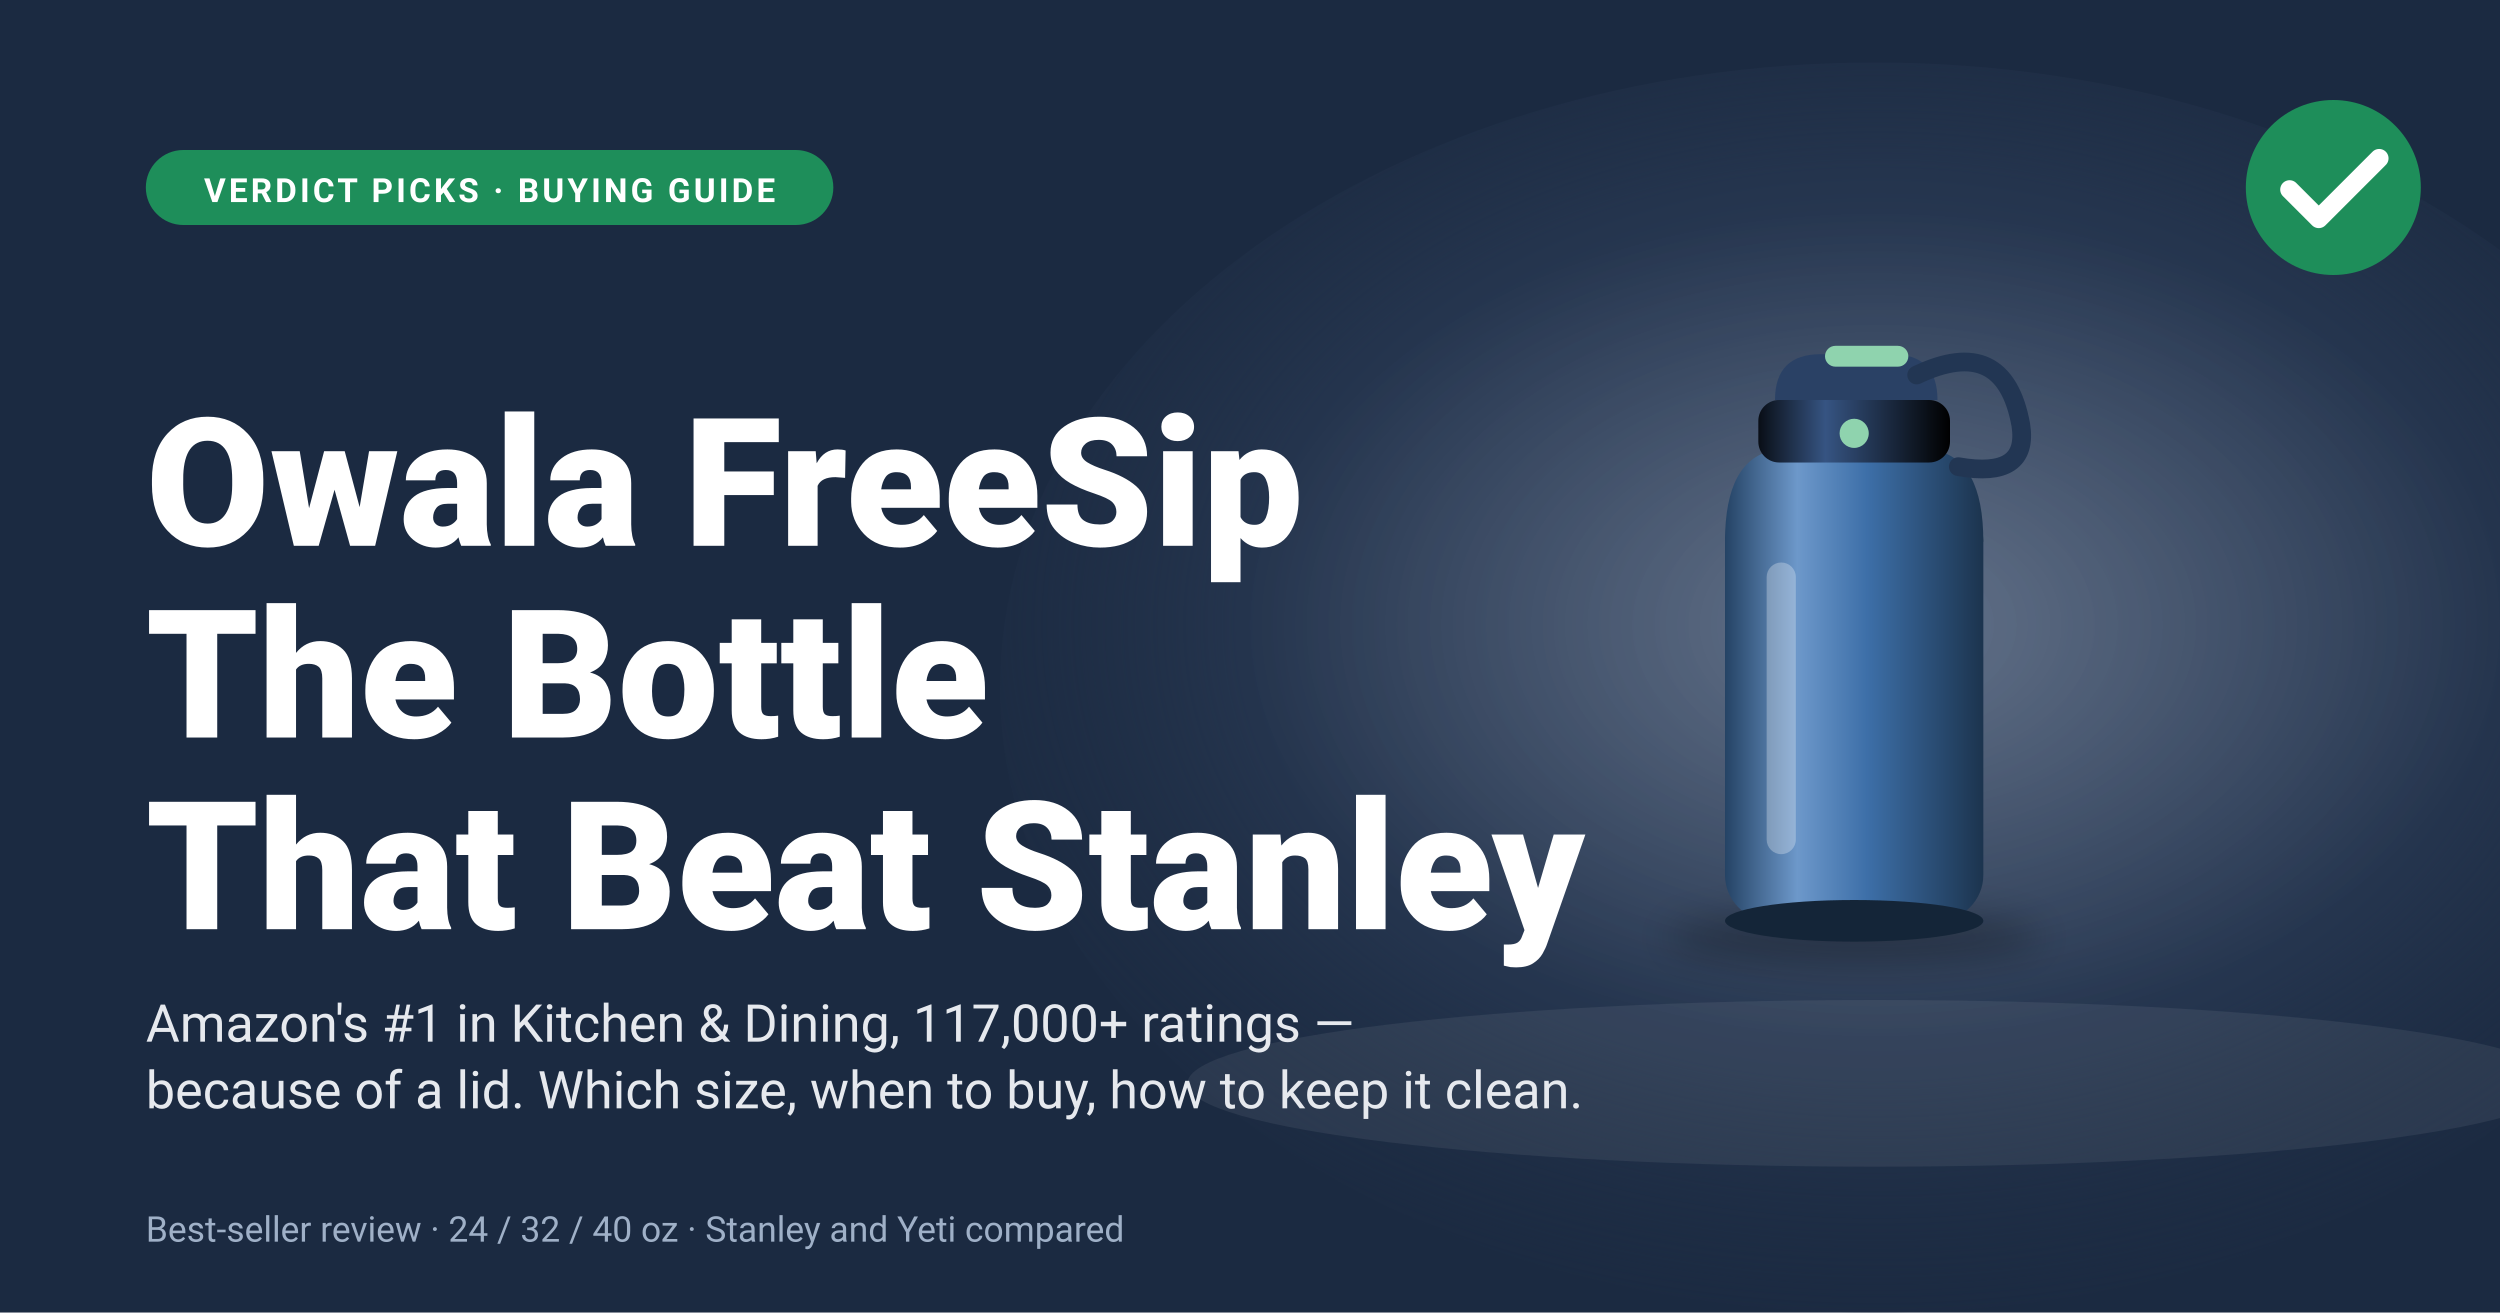
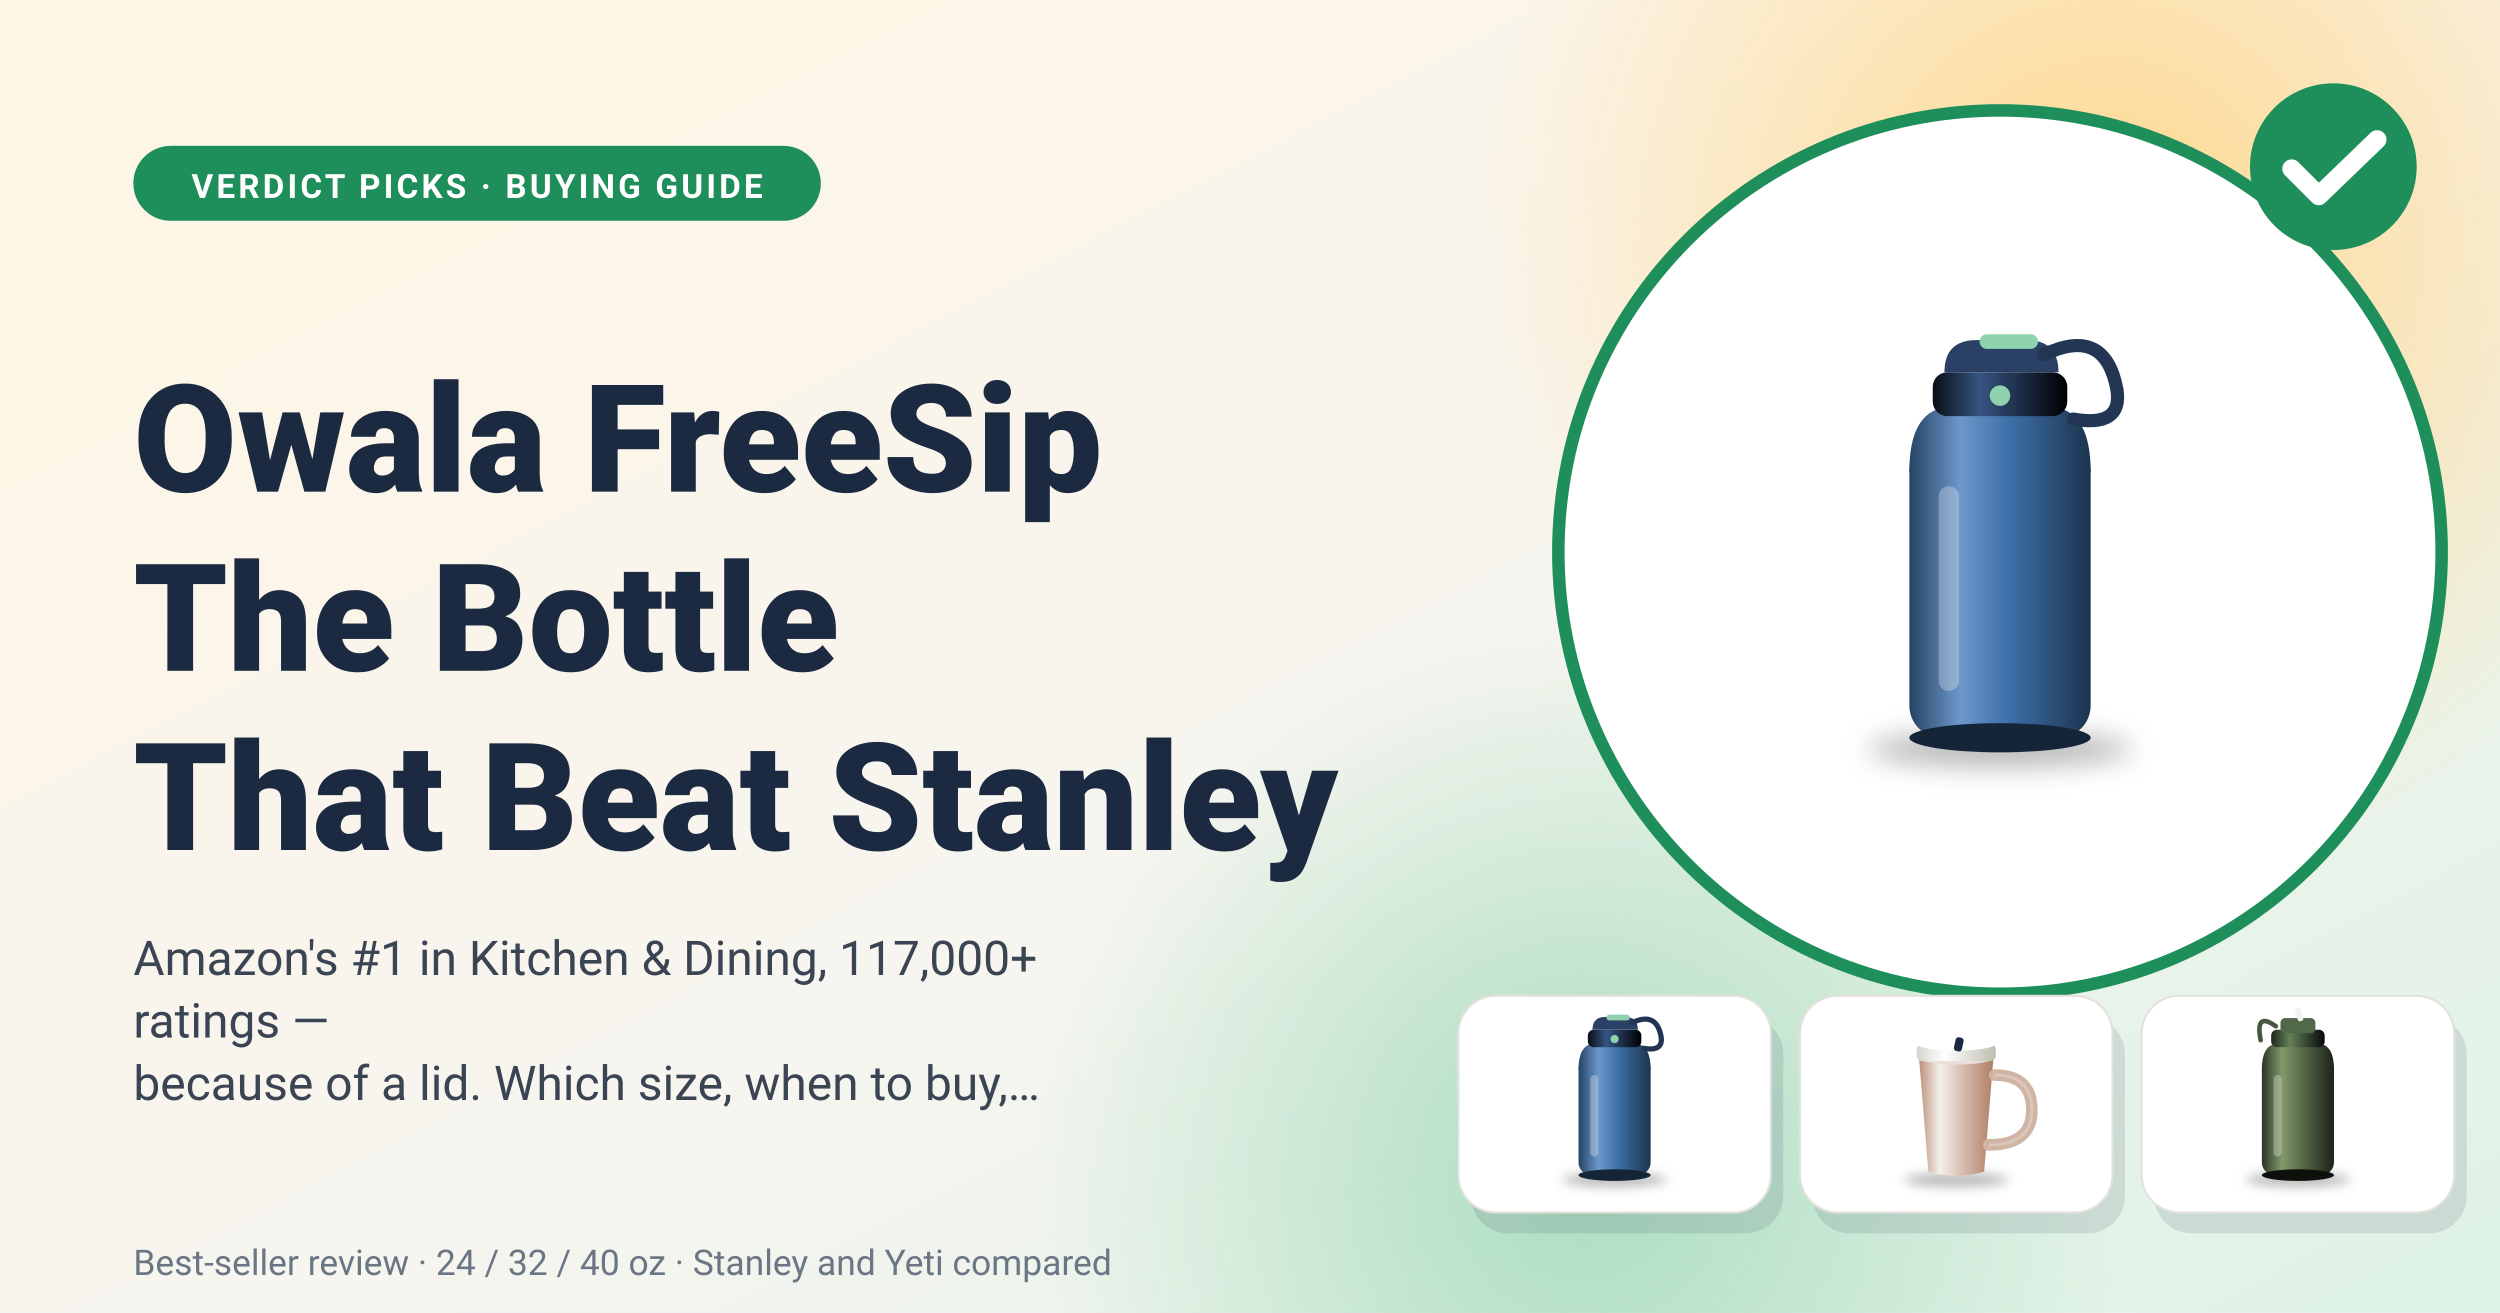
<svg xmlns="http://www.w3.org/2000/svg" viewBox="0 0 1200 630" role="img" aria-label="Owala FreeSip review — Verdict Picks best-seller story">
  <defs>
-     <radialGradient id="cov-spot" cx="50%" cy="45%" r="60%">
-       <stop offset="0" stop-color="#3A4D6B" />
-       <stop offset="0.6" stop-color="#24344D" />
-       <stop offset="1" stop-color="#1B2A41" stop-opacity="0" />
+     <linearGradient id="bc-bg" x1="0" y1="0" x2="1" y2="1">
+       <stop offset="0" stop-color="#FFF6E3" />
+       <stop offset="0.55" stop-color="#F7F5F0" />
+       <stop offset="1" stop-color="#DDF2E5" />
+     </linearGradient>
+     <radialGradient id="bc-sun" cx="50%" cy="50%" r="50%">
+       <stop offset="0" stop-color="#FFD27A" stop-opacity="0.85" />
+       <stop offset="1" stop-color="#FFD27A" stop-opacity="0" />
    </radialGradient>
-     <radialGradient id="cov-halo" cx="50%" cy="50%" r="50%">
-       <stop offset="0" stop-color="#ffffff" stop-opacity="0.22" />
-       <stop offset="1" stop-color="#ffffff" stop-opacity="0" />
+     <radialGradient id="bc-leaf" cx="50%" cy="50%" r="50%">
+       <stop offset="0" stop-color="#8FD3AE" stop-opacity="0.7" />
+       <stop offset="1" stop-color="#8FD3AE" stop-opacity="0" />
    </radialGradient>
-     <linearGradient id="cov-floor" x1="0" y1="0" x2="0" y2="1">
-       <stop offset="0" stop-color="#ffffff" stop-opacity="0.10" />
-       <stop offset="1" stop-color="#ffffff" stop-opacity="0" />
-     </linearGradient>
  </defs>
-   <rect width="1200" height="630" fill="#1B2A41" />
-   <ellipse cx="900" cy="330" rx="420" ry="300" fill="url(#cov-spot)" />
-   <ellipse cx="900" cy="300" rx="300" ry="200" fill="url(#cov-halo)" />
-   <ellipse cx="900" cy="520" rx="330" ry="40" fill="#ffffff" opacity="0.07" />
+   <rect width="1200" height="630" fill="url(#bc-bg)" />
+   <circle cx="1010" cy="120" r="300" fill="url(#bc-sun)" />
+   <circle cx="760" cy="560" r="260" fill="url(#bc-leaf)" />
  <g font-family="-apple-system,Segoe UI,Roboto,Helvetica,Arial,sans-serif">
-     <rect x="70" y="72" width="330" height="36" rx="18" fill="#1E8E5A" />
-     <text x="235" y="97" text-anchor="middle" font-size="16" font-weight="700" fill="#fff" letter-spacing="1.5">VERDICT PICKS · BUYING GUIDE</text>
-     <text x="70" y="262" font-size="86" font-weight="800" fill="#fff">Owala FreeSip</text>
-     <text x="70" y="354" font-size="86" font-weight="800" fill="#fff">The Bottle</text>
-     <text x="70" y="446" font-size="86" font-weight="800" fill="#fff">That Beat Stanley</text>
-     <text x="70" y="500" font-size="25" fill="#E6E9EE">Amazon's #1 in Kitchen &amp; Dining, 117,000+ ratings —</text>
-     <text x="70" y="532" font-size="25" fill="#E6E9EE">because of a lid. Which size, when to buy, how to keep it clean.</text>
-     <text x="70" y="596" font-size="17" fill="#9FB0C7">Best-seller review · 24 / 32 / 40 oz · Stanley and Yeti compared</text>
-   </g>
-   <g transform="translate(590 120) scale(1.0)">
+     <rect x="64" y="70" width="330" height="36" rx="18" fill="#1E8E5A" />
+     <text x="229" y="95" text-anchor="middle" font-size="16" font-weight="700" fill="#fff" letter-spacing="1.5">VERDICT PICKS · BUYING GUIDE</text>
+     <text x="64" y="236" font-size="72" font-weight="800" fill="#1B2A41">Owala FreeSip</text>
+     <text x="64" y="322" font-size="72" font-weight="800" fill="#1B2A41">The Bottle</text>
+     <text x="64" y="408" font-size="72" font-weight="800" fill="#1B2A41">That Beat Stanley</text>
+     <text x="64" y="468" font-size="23" fill="#3A4453">Amazon's #1 in Kitchen &amp; Dining, 117,000+</text>
+     <text x="64" y="498" font-size="23" fill="#3A4453">ratings —</text>
+     <text x="64" y="528" font-size="23" fill="#3A4453">because of a lid. Which size, when to buy,…</text>
+     <text x="64" y="612" font-size="17" fill="#6B7684">Best-seller review · 24 / 32 / 40 oz · Stanley and Yeti compared</text>
+   </g>
+   <circle cx="960" cy="265" r="212" fill="#fff" />
+   <circle cx="960" cy="265" r="212" fill="none" stroke="#1E8E5A" stroke-width="6" />
+   <g transform="translate(749.4737 128.1579) scale(0.7017544)">
    <defs>
-       <radialGradient id="hero-bg" cx="50%" cy="38%" r="72%">
+       <radialGradient id="bchero-bg" cx="50%" cy="38%" r="72%">
        <stop offset="0" stop-color="#ffffff" />
        <stop offset="0.7" stop-color="#f3f3f1" />
        <stop offset="1" stop-color="#e4e4e1" />
      </radialGradient>
-       <filter id="hero-blur" x="-30%" y="-80%" width="160%" height="300%">
+       <filter id="bchero-blur" x="-30%" y="-80%" width="160%" height="300%">
        <feGaussianBlur stdDeviation="9" />
      </filter>
-       <filter id="hero-soft" x="-20%" y="-20%" width="140%" height="140%">
+       <filter id="bchero-soft" x="-20%" y="-20%" width="140%" height="140%">
        <feGaussianBlur stdDeviation="2.2" />
      </filter>
-       <filter id="hero-glow" x="-50%" y="-50%" width="200%" height="200%">
+       <filter id="bchero-glow" x="-50%" y="-50%" width="200%" height="200%">
        <feGaussianBlur stdDeviation="5" />
      </filter>
-       <linearGradient id="hero-front" x1="0" y1="0" x2="0.35" y2="1">
+       <linearGradient id="bchero-front" x1="0" y1="0" x2="0.35" y2="1">
        <stop offset="0" stop-color="#5688c2" />
        <stop offset="0.55" stop-color="#3D6FA8" />
        <stop offset="1" stop-color="#315986" />
      </linearGradient>
-       <linearGradient id="hero-side" x1="0" y1="0" x2="1" y2="1">
+       <linearGradient id="bchero-side" x1="0" y1="0" x2="1" y2="1">
        <stop offset="0" stop-color="#356092" />
        <stop offset="1" stop-color="#223e5d" />
      </linearGradient>
-       <linearGradient id="hero-top" x1="0" y1="0" x2="1" y2="1">
+       <linearGradient id="bchero-top" x1="0" y1="0" x2="1" y2="1">
        <stop offset="0" stop-color="#8badd5" />
        <stop offset="1" stop-color="#477ebc" />
      </linearGradient>
-       <radialGradient id="hero-dome" cx="38%" cy="32%" r="75%">
+       <radialGradient id="bchero-dome" cx="38%" cy="32%" r="75%">
        <stop offset="0" stop-color="#83a8d2" />
        <stop offset="0.6" stop-color="#3D6FA8" />
        <stop offset="1" stop-color="#2a4c74" />
      </radialGradient>
-       <linearGradient id="hero-gloss" x1="0" y1="0" x2="1" y2="1">
+       <linearGradient id="bchero-gloss" x1="0" y1="0" x2="1" y2="1">
        <stop offset="0" stop-color="#ffffff" stop-opacity="0.55" />
        <stop offset="0.5" stop-color="#ffffff" stop-opacity="0.05" />
        <stop offset="1" stop-color="#ffffff" stop-opacity="0" />
      </linearGradient>
-       <linearGradient id="hero-screen" x1="0" y1="0" x2="1" y2="1">
+       <linearGradient id="bchero-screen" x1="0" y1="0" x2="1" y2="1">
        <stop offset="0" stop-color="#1d2a3a" />
        <stop offset="1" stop-color="#060a10" />
      </linearGradient>
-       <linearGradient id="hero-metal" x1="0" y1="0" x2="1" y2="0">
+       <linearGradient id="bchero-metal" x1="0" y1="0" x2="1" y2="0">
        <stop offset="0" stop-color="#d9d9d6" />
        <stop offset="0.35" stop-color="#f4f4f2" />
        <stop offset="0.65" stop-color="#bdbdb9" />
        <stop offset="1" stop-color="#e6e6e3" />
      </linearGradient>
-       <linearGradient id="hero-accent" x1="0" y1="0" x2="0" y2="1">
+       <linearGradient id="bchero-accent" x1="0" y1="0" x2="0" y2="1">
        <stop offset="0" stop-color="#c6e9d6" />
        <stop offset="1" stop-color="#63c28e" />
      </linearGradient>
-       <linearGradient id="hero-lens" x1="0" y1="0" x2="1" y2="1">
+       <linearGradient id="bchero-lens" x1="0" y1="0" x2="1" y2="1">
        <stop offset="0" stop-color="#5a6470" />
        <stop offset="0.45" stop-color="#1c2129" />
        <stop offset="0.55" stop-color="#2b323c" />
        <stop offset="1" stop-color="#0c0f14" />
      </linearGradient>
    </defs>
-     <ellipse cx="300" cy="330" rx="90" ry="12" fill="#000" opacity="0.28" filter="url(#hero-blur)" />
-     <linearGradient id="hero-cyl" x1="0" y1="0" x2="1" y2="0">
+     <ellipse cx="300" cy="330" rx="90" ry="12" fill="#000" opacity="0.28" filter="url(#bchero-blur)" />
+     <linearGradient id="bchero-cyl" x1="0" y1="0" x2="1" y2="0">
      <stop offset="0" stop-color="#254365" />
      <stop offset="0.28" stop-color="#6d98ca" />
      <stop offset="0.55" stop-color="#3D6FA8" />
      <stop offset="1" stop-color="#1c344e" />
    </linearGradient>
-     <linearGradient id="hero-lidg" x1="0" y1="0" x2="1" y2="0">
+     <linearGradient id="bchero-lidg" x1="0" y1="0" x2="1" y2="0">
      <stop offset="0" stop-color="#090e16" />
      <stop offset="0.35" stop-color="#365482" />
      <stop offset="1" stop-color="#000000" />
    </linearGradient>
-     <rect x="238" y="118" width="124" height="204" rx="22" fill="url(#hero-cyl)" />
+     <rect x="238" y="118" width="124" height="204" rx="22" fill="url(#bchero-cyl)" />
    <ellipse cx="300" cy="322" rx="62" ry="10" fill="#142538" />
-     <path d="M 238 140 Q 238 100 262 96 L 338 96 Q 362 100 362 140" fill="url(#hero-cyl)" />
-     <rect x="254" y="72" width="92" height="30" rx="10" fill="url(#hero-lidg)" />
+     <path d="M 238 140 Q 238 100 262 96 L 338 96 Q 362 100 362 140" fill="url(#bchero-cyl)" />
+     <rect x="254" y="72" width="92" height="30" rx="10" fill="url(#bchero-lidg)" />
    <path d="M 262 72 Q 262 50 284 50 L 318 50 Q 340 50 340 72 Z" fill="#2a4165" />
    <rect x="286" y="46" width="40" height="10" rx="5" fill="#8FD3AE" />
    <path d="M 330 60 Q 372 40 380 84 Q 384 110 350 104" fill="none" stroke="#223653" stroke-width="9" stroke-linecap="round" />
    <circle cx="300" cy="88" r="7" fill="#8FD3AE" />
    <rect x="258" y="150" width="14" height="140" rx="7" fill="#fff" opacity="0.28" />
  </g>
-   <circle cx="1120" cy="90" r="42" fill="#1E8E5A" />
-   <path d="M 1099 91 L 1113 105 L 1142 76" fill="none" stroke="#fff" stroke-width="9" stroke-linecap="round" stroke-linejoin="round" />
+   <g transform="translate(700 478)">
+     <rect x="6" y="10" width="150" height="104" rx="18" fill="#1B2A41" opacity="0.12" />
+     <rect width="150" height="104" rx="18" fill="#fff" />
+     <rect width="150" height="104" rx="18" fill="none" stroke="#E3E1DB" />
+     <svg x="8" y="6" width="134" height="92" viewBox="60 40 480 320" preserveAspectRatio="xMidYMid meet">
+       <g transform="translate(0 0) scale(1.0)">
+         <defs>
+           <radialGradient id="cfreesip-bg" cx="50%" cy="38%" r="72%">
+             <stop offset="0" stop-color="#ffffff" />
+             <stop offset="0.7" stop-color="#f3f3f1" />
+             <stop offset="1" stop-color="#e4e4e1" />
+           </radialGradient>
+           <filter id="cfreesip-blur" x="-30%" y="-80%" width="160%" height="300%">
+             <feGaussianBlur stdDeviation="9" />
+           </filter>
+           <filter id="cfreesip-soft" x="-20%" y="-20%" width="140%" height="140%">
+             <feGaussianBlur stdDeviation="2.2" />
+           </filter>
+           <filter id="cfreesip-glow" x="-50%" y="-50%" width="200%" height="200%">
+             <feGaussianBlur stdDeviation="5" />
+           </filter>
+           <linearGradient id="cfreesip-front" x1="0" y1="0" x2="0.35" y2="1">
+             <stop offset="0" stop-color="#5688c2" />
+             <stop offset="0.55" stop-color="#3D6FA8" />
+             <stop offset="1" stop-color="#315986" />
+           </linearGradient>
+           <linearGradient id="cfreesip-side" x1="0" y1="0" x2="1" y2="1">
+             <stop offset="0" stop-color="#356092" />
+             <stop offset="1" stop-color="#223e5d" />
+           </linearGradient>
+           <linearGradient id="cfreesip-top" x1="0" y1="0" x2="1" y2="1">
+             <stop offset="0" stop-color="#8badd5" />
+             <stop offset="1" stop-color="#477ebc" />
+           </linearGradient>
+           <radialGradient id="cfreesip-dome" cx="38%" cy="32%" r="75%">
+             <stop offset="0" stop-color="#83a8d2" />
+             <stop offset="0.6" stop-color="#3D6FA8" />
+             <stop offset="1" stop-color="#2a4c74" />
+           </radialGradient>
+           <linearGradient id="cfreesip-gloss" x1="0" y1="0" x2="1" y2="1">
+             <stop offset="0" stop-color="#ffffff" stop-opacity="0.55" />
+             <stop offset="0.5" stop-color="#ffffff" stop-opacity="0.05" />
+             <stop offset="1" stop-color="#ffffff" stop-opacity="0" />
+           </linearGradient>
+           <linearGradient id="cfreesip-screen" x1="0" y1="0" x2="1" y2="1">
+             <stop offset="0" stop-color="#1d2a3a" />
+             <stop offset="1" stop-color="#060a10" />
+           </linearGradient>
+           <linearGradient id="cfreesip-metal" x1="0" y1="0" x2="1" y2="0">
+             <stop offset="0" stop-color="#d9d9d6" />
+             <stop offset="0.35" stop-color="#f4f4f2" />
+             <stop offset="0.65" stop-color="#bdbdb9" />
+             <stop offset="1" stop-color="#e6e6e3" />
+           </linearGradient>
+           <linearGradient id="cfreesip-accent" x1="0" y1="0" x2="0" y2="1">
+             <stop offset="0" stop-color="#c6e9d6" />
+             <stop offset="1" stop-color="#63c28e" />
+           </linearGradient>
+           <linearGradient id="cfreesip-lens" x1="0" y1="0" x2="1" y2="1">
+             <stop offset="0" stop-color="#5a6470" />
+             <stop offset="0.45" stop-color="#1c2129" />
+             <stop offset="0.55" stop-color="#2b323c" />
+             <stop offset="1" stop-color="#0c0f14" />
+           </linearGradient>
+         </defs>
+         <ellipse cx="300" cy="330" rx="90" ry="12" fill="#000" opacity="0.28" filter="url(#cfreesip-blur)" />
+         <linearGradient id="cfreesip-cyl" x1="0" y1="0" x2="1" y2="0">
+           <stop offset="0" stop-color="#254365" />
+           <stop offset="0.28" stop-color="#6d98ca" />
+           <stop offset="0.55" stop-color="#3D6FA8" />
+           <stop offset="1" stop-color="#1c344e" />
+         </linearGradient>
+         <linearGradient id="cfreesip-lidg" x1="0" y1="0" x2="1" y2="0">
+           <stop offset="0" stop-color="#090e16" />
+           <stop offset="0.35" stop-color="#365482" />
+           <stop offset="1" stop-color="#000000" />
+         </linearGradient>
+         <rect x="238" y="118" width="124" height="204" rx="22" fill="url(#cfreesip-cyl)" />
+         <ellipse cx="300" cy="322" rx="62" ry="10" fill="#142538" />
+         <path d="M 238 140 Q 238 100 262 96 L 338 96 Q 362 100 362 140" fill="url(#cfreesip-cyl)" />
+         <rect x="254" y="72" width="92" height="30" rx="10" fill="url(#cfreesip-lidg)" />
+         <path d="M 262 72 Q 262 50 284 50 L 318 50 Q 340 50 340 72 Z" fill="#2a4165" />
+         <rect x="286" y="46" width="40" height="10" rx="5" fill="#8FD3AE" />
+         <path d="M 330 60 Q 372 40 380 84 Q 384 110 350 104" fill="none" stroke="#223653" stroke-width="9" stroke-linecap="round" />
+         <circle cx="300" cy="88" r="7" fill="#8FD3AE" />
+         <rect x="258" y="150" width="14" height="140" rx="7" fill="#fff" opacity="0.28" />
+       </g>
+     </svg>
+   </g>
+   <g transform="translate(864 478)">
+     <rect x="6" y="10" width="150" height="104" rx="18" fill="#1B2A41" opacity="0.12" />
+     <rect width="150" height="104" rx="18" fill="#fff" />
+     <rect width="150" height="104" rx="18" fill="none" stroke="#E3E1DB" />
+     <svg x="8" y="6" width="134" height="92" viewBox="60 40 480 320" preserveAspectRatio="xMidYMid meet">
+       <g transform="translate(0 0) scale(1.0)">
+         <defs>
+           <radialGradient id="cstanley-bg" cx="50%" cy="38%" r="72%">
+             <stop offset="0" stop-color="#ffffff" />
+             <stop offset="0.7" stop-color="#f3f3f1" />
+             <stop offset="1" stop-color="#e4e4e1" />
+           </radialGradient>
+           <filter id="cstanley-blur" x="-30%" y="-80%" width="160%" height="300%">
+             <feGaussianBlur stdDeviation="9" />
+           </filter>
+           <filter id="cstanley-soft" x="-20%" y="-20%" width="140%" height="140%">
+             <feGaussianBlur stdDeviation="2.2" />
+           </filter>
+           <filter id="cstanley-glow" x="-50%" y="-50%" width="200%" height="200%">
+             <feGaussianBlur stdDeviation="5" />
+           </filter>
+           <linearGradient id="cstanley-front" x1="0" y1="0" x2="0.35" y2="1">
+             <stop offset="0" stop-color="#eaded8" />
+             <stop offset="0.55" stop-color="#D9C2B6" />
+             <stop offset="1" stop-color="#c9a998" />
+           </linearGradient>
+           <linearGradient id="cstanley-side" x1="0" y1="0" x2="1" y2="1">
+             <stop offset="0" stop-color="#cfb1a2" />
+             <stop offset="1" stop-color="#b68a73" />
+           </linearGradient>
+           <linearGradient id="cstanley-top" x1="0" y1="0" x2="1" y2="1">
+             <stop offset="0" stop-color="#ffffff" />
+             <stop offset="1" stop-color="#e3d3ca" />
+           </linearGradient>
+           <radialGradient id="cstanley-dome" cx="38%" cy="32%" r="75%">
+             <stop offset="0" stop-color="#ffffff" />
+             <stop offset="0.6" stop-color="#D9C2B6" />
+             <stop offset="1" stop-color="#c19b87" />
+           </radialGradient>
+           <linearGradient id="cstanley-gloss" x1="0" y1="0" x2="1" y2="1">
+             <stop offset="0" stop-color="#ffffff" stop-opacity="0.55" />
+             <stop offset="0.5" stop-color="#ffffff" stop-opacity="0.05" />
+             <stop offset="1" stop-color="#ffffff" stop-opacity="0" />
+           </linearGradient>
+           <linearGradient id="cstanley-screen" x1="0" y1="0" x2="1" y2="1">
+             <stop offset="0" stop-color="#1d2a3a" />
+             <stop offset="1" stop-color="#060a10" />
+           </linearGradient>
+           <linearGradient id="cstanley-metal" x1="0" y1="0" x2="1" y2="0">
+             <stop offset="0" stop-color="#d9d9d6" />
+             <stop offset="0.35" stop-color="#f4f4f2" />
+             <stop offset="0.65" stop-color="#bdbdb9" />
+             <stop offset="1" stop-color="#e6e6e3" />
+           </linearGradient>
+           <linearGradient id="cstanley-accent" x1="0" y1="0" x2="0" y2="1">
+             <stop offset="0" stop-color="#314d77" />
+             <stop offset="1" stop-color="#090e16" />
+           </linearGradient>
+           <linearGradient id="cstanley-lens" x1="0" y1="0" x2="1" y2="1">
+             <stop offset="0" stop-color="#5a6470" />
+             <stop offset="0.45" stop-color="#1c2129" />
+             <stop offset="0.55" stop-color="#2b323c" />
+             <stop offset="1" stop-color="#0c0f14" />
+           </linearGradient>
+         </defs>
+         <ellipse cx="300" cy="330" rx="90" ry="12" fill="#000" opacity="0.28" filter="url(#cstanley-blur)" />
+         <linearGradient id="cstanley-cyl" x1="0" y1="0" x2="1" y2="0">
+           <stop offset="0" stop-color="#ba907a" />
+           <stop offset="0.28" stop-color="#f5efec" />
+           <stop offset="0.55" stop-color="#D9C2B6" />
+           <stop offset="1" stop-color="#af7f66" />
+         </linearGradient>
+         <linearGradient id="cstanley-lidg" x1="0" y1="0" x2="1" y2="0">
+           <stop offset="0" stop-color="#d5d5cc" />
+           <stop offset="0.35" stop-color="#ffffff" />
+           <stop offset="1" stop-color="#bebeb0" />
+         </linearGradient>
+         <path d="M 236 120 L 364 120 L 348 316 Q 300 330 252 316 Z" fill="url(#cstanley-cyl)" />
+         <ellipse cx="300" cy="120" rx="64" ry="12" fill="#eaded8" />
+         <rect x="232" y="96" width="136" height="30" rx="10" fill="url(#cstanley-lidg)" />
+         <ellipse cx="300" cy="96" rx="68" ry="12" fill="#ffffff" />
+         <rect x="300" y="84" width="14" height="24" rx="5" fill="#1B2A41" transform="rotate(12 300 84)" />
+         <path d="M 366 150 Q 430 150 430 210 Q 430 270 356 270" fill="none" stroke="#d0b4a5" stroke-width="20" stroke-linecap="round" />
+         <path d="M 366 150 Q 430 150 430 210 Q 430 270 356 270" fill="none" stroke="#fff" stroke-opacity="0.25" stroke-width="5" />
+       </g>
+     </svg>
+   </g>
+   <g transform="translate(1028 478)">
+     <rect x="6" y="10" width="150" height="104" rx="18" fill="#1B2A41" opacity="0.12" />
+     <rect width="150" height="104" rx="18" fill="#fff" />
+     <rect width="150" height="104" rx="18" fill="none" stroke="#E3E1DB" />
+     <svg x="8" y="6" width="134" height="92" viewBox="60 40 480 320" preserveAspectRatio="xMidYMid meet">
+       <g transform="translate(0 0) scale(1.0)">
+         <defs>
+           <radialGradient id="cyeti-bg" cx="50%" cy="38%" r="72%">
+             <stop offset="0" stop-color="#ffffff" />
+             <stop offset="0.7" stop-color="#f3f3f1" />
+             <stop offset="1" stop-color="#e4e4e1" />
+           </radialGradient>
+           <filter id="cyeti-blur" x="-30%" y="-80%" width="160%" height="300%">
+             <feGaussianBlur stdDeviation="9" />
+           </filter>
+           <filter id="cyeti-soft" x="-20%" y="-20%" width="140%" height="140%">
+             <feGaussianBlur stdDeviation="2.2" />
+           </filter>
+           <filter id="cyeti-glow" x="-50%" y="-50%" width="200%" height="200%">
+             <feGaussianBlur stdDeviation="5" />
+           </filter>
+           <linearGradient id="cyeti-front" x1="0" y1="0" x2="0.35" y2="1">
+             <stop offset="0" stop-color="#73895f" />
+             <stop offset="0.55" stop-color="#5A6B4A" />
+             <stop offset="1" stop-color="#435037" />
+           </linearGradient>
+           <linearGradient id="cyeti-side" x1="0" y1="0" x2="1" y2="1">
+             <stop offset="0" stop-color="#4b593d" />
+             <stop offset="1" stop-color="#272f20" />
+           </linearGradient>
+           <linearGradient id="cyeti-top" x1="0" y1="0" x2="1" y2="1">
+             <stop offset="0" stop-color="#97ab85" />
+             <stop offset="1" stop-color="#697d57" />
+           </linearGradient>
+           <radialGradient id="cyeti-dome" cx="38%" cy="32%" r="75%">
+             <stop offset="0" stop-color="#92a67f" />
+             <stop offset="0.6" stop-color="#5A6B4A" />
+             <stop offset="1" stop-color="#36412d" />
+           </radialGradient>
+           <linearGradient id="cyeti-gloss" x1="0" y1="0" x2="1" y2="1">
+             <stop offset="0" stop-color="#ffffff" stop-opacity="0.55" />
+             <stop offset="0.5" stop-color="#ffffff" stop-opacity="0.05" />
+             <stop offset="1" stop-color="#ffffff" stop-opacity="0" />
+           </linearGradient>
+           <linearGradient id="cyeti-screen" x1="0" y1="0" x2="1" y2="1">
+             <stop offset="0" stop-color="#1d2a3a" />
+             <stop offset="1" stop-color="#060a10" />
+           </linearGradient>
+           <linearGradient id="cyeti-metal" x1="0" y1="0" x2="1" y2="0">
+             <stop offset="0" stop-color="#d9d9d6" />
+             <stop offset="0.35" stop-color="#f4f4f2" />
+             <stop offset="0.65" stop-color="#bdbdb9" />
+             <stop offset="1" stop-color="#e6e6e3" />
+           </linearGradient>
+           <linearGradient id="cyeti-accent" x1="0" y1="0" x2="0" y2="1">
+             <stop offset="0" stop-color="#ffffff" />
+             <stop offset="1" stop-color="#d5d5cc" />
+           </linearGradient>
+           <linearGradient id="cyeti-lens" x1="0" y1="0" x2="1" y2="1">
+             <stop offset="0" stop-color="#5a6470" />
+             <stop offset="0.45" stop-color="#1c2129" />
+             <stop offset="0.55" stop-color="#2b323c" />
+             <stop offset="1" stop-color="#0c0f14" />
+           </linearGradient>
+         </defs>
+         <ellipse cx="300" cy="330" rx="90" ry="12" fill="#000" opacity="0.28" filter="url(#cyeti-blur)" />
+         <linearGradient id="cyeti-cyl" x1="0" y1="0" x2="1" y2="0">
+           <stop offset="0" stop-color="#2c3524" />
+           <stop offset="0.28" stop-color="#839a6d" />
+           <stop offset="0.55" stop-color="#5A6B4A" />
+           <stop offset="1" stop-color="#1d2318" />
+         </linearGradient>
+         <linearGradient id="cyeti-lidg" x1="0" y1="0" x2="1" y2="0">
+           <stop offset="0" stop-color="#1e261b" />
+           <stop offset="0.35" stop-color="#64805a" />
+           <stop offset="1" stop-color="#060806" />
+         </linearGradient>
+         <rect x="238" y="118" width="124" height="204" rx="22" fill="url(#cyeti-cyl)" />
+         <ellipse cx="300" cy="322" rx="62" ry="10" fill="#0e110b" />
+         <path d="M 238 140 Q 238 100 262 96 L 338 96 Q 362 100 362 140" fill="url(#cyeti-cyl)" />
+         <rect x="254" y="72" width="92" height="30" rx="10" fill="url(#cyeti-lidg)" />
+         <rect x="270" y="52" width="60" height="26" rx="8" fill="#516849" />
+         <rect x="296" y="14" width="10" height="44" rx="4" fill="#F1F1EE" transform="rotate(-14 300 40)" />
+         <path d="M 262 66 Q 226 40 236 90" fill="none" stroke="#46593f" stroke-width="8" stroke-linecap="round" />
+         <rect x="258" y="150" width="14" height="140" rx="7" fill="#fff" opacity="0.28" />
+       </g>
+     </svg>
+   </g>
+   <circle cx="1120" cy="80" r="40" fill="#1E8E5A" />
+   <path d="M 1100 81 L 1113 94 L 1141 67" fill="none" stroke="#fff" stroke-width="9" stroke-linecap="round" stroke-linejoin="round" />
</svg>
